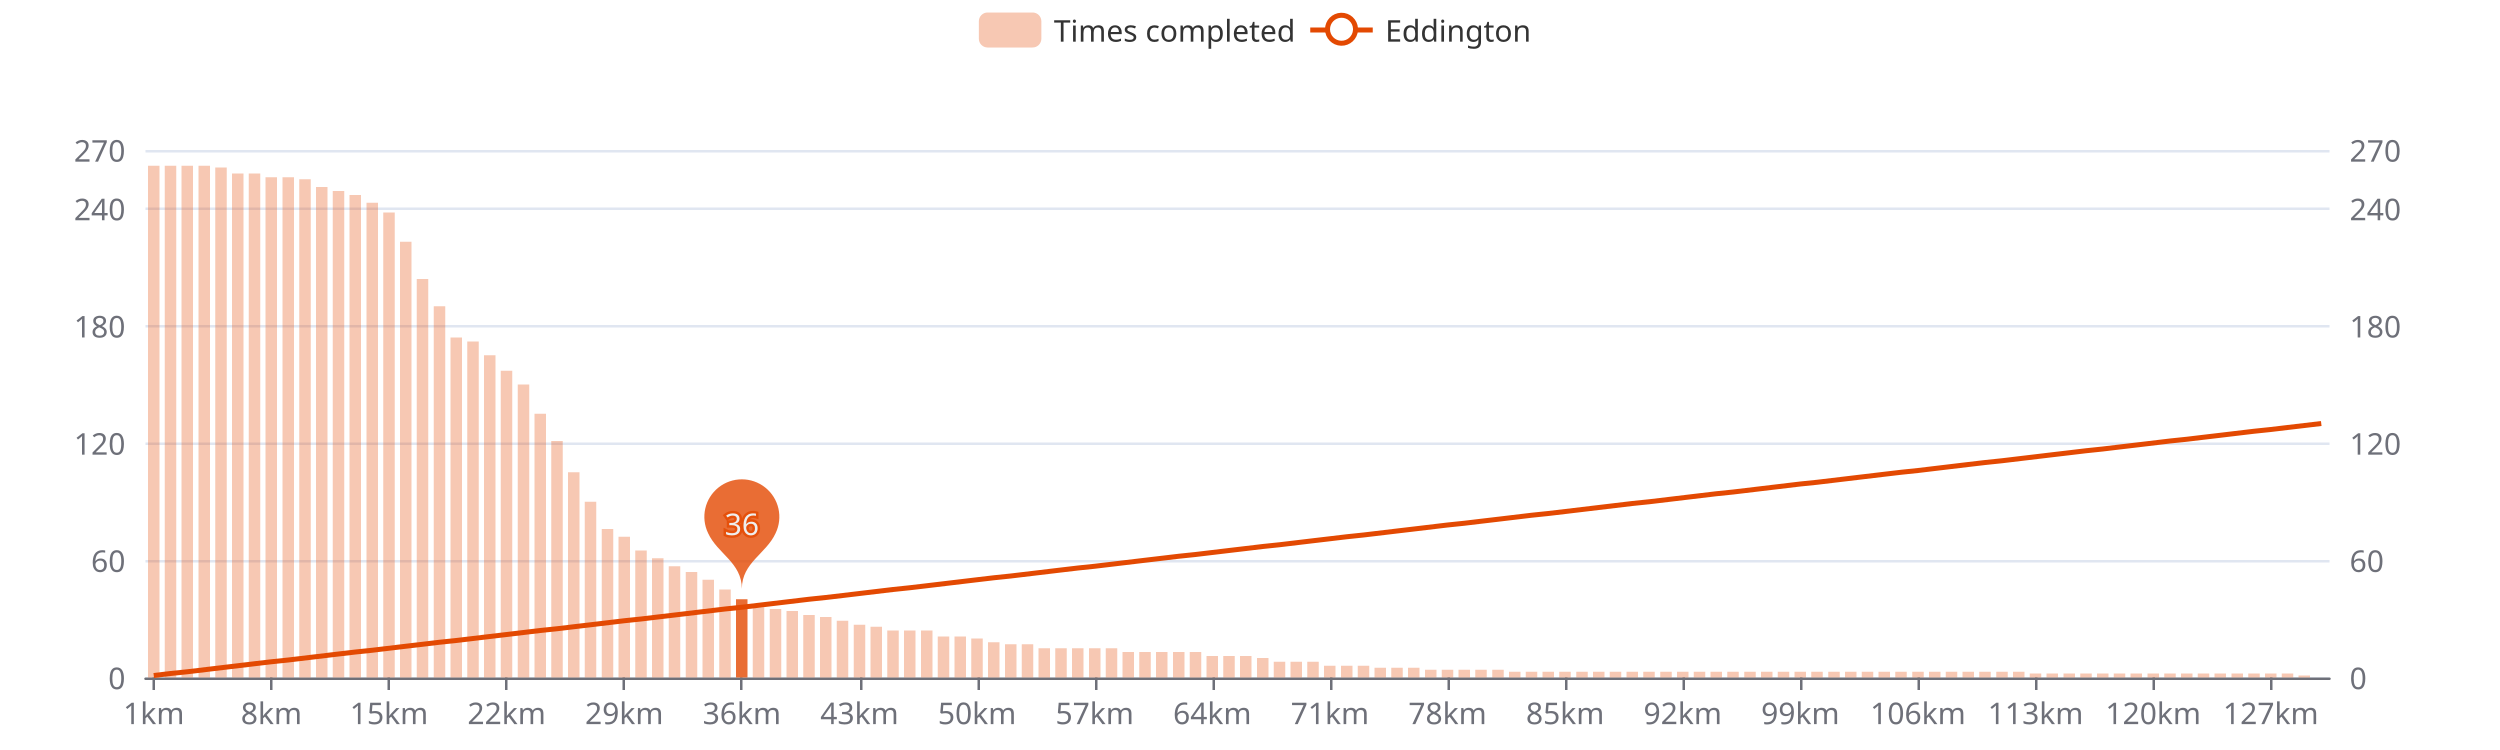
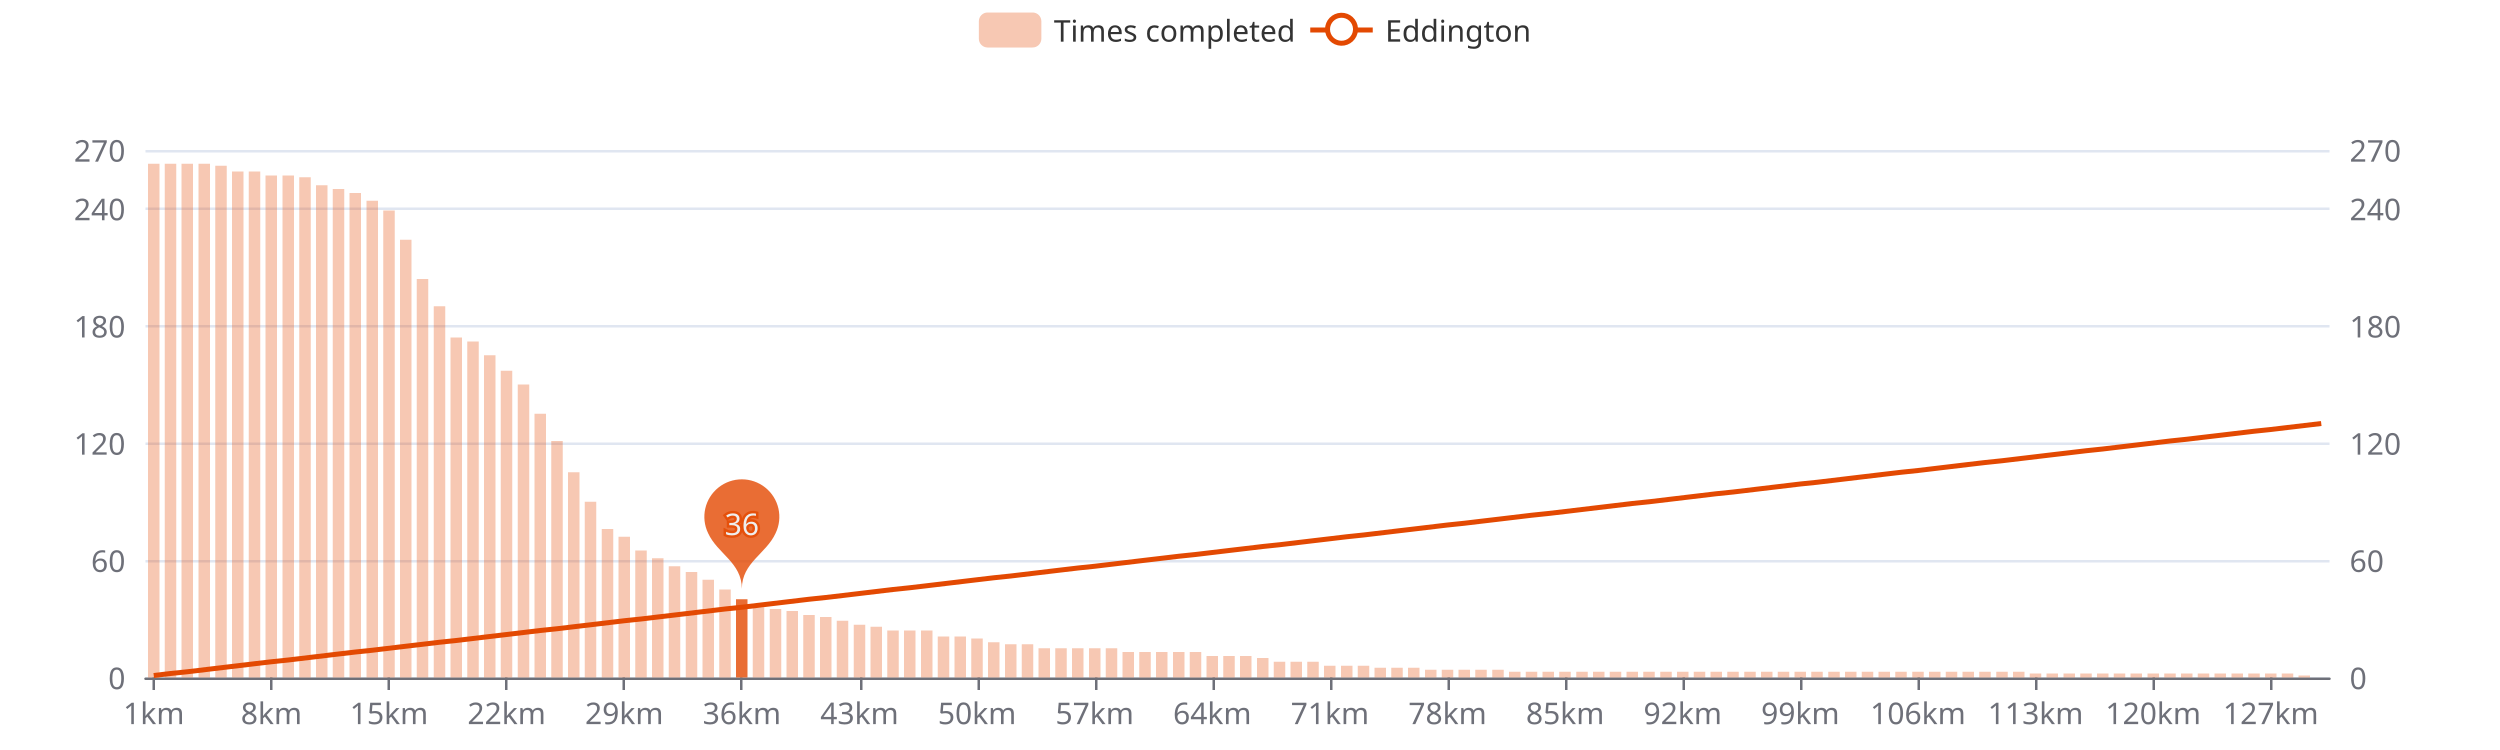
<svg xmlns="http://www.w3.org/2000/svg" width="1000" height="300" version="1.1" baseProfile="full" viewBox="0 0 1000 300">
  <rect width="1000" height="300" x="0" y="0" id="0" fill="#ffffff" />
  <path d="M58.2 271.5L931.8 271.5" fill="none" stroke="#E0E6F1" />
  <path d="M58.2 224.5L931.8 224.5" fill="none" stroke="#E0E6F1" />
  <path d="M58.2 177.5L931.8 177.5" fill="none" stroke="#E0E6F1" />
  <path d="M58.2 130.5L931.8 130.5" fill="none" stroke="#E0E6F1" />
  <path d="M58.2 83.5L931.8 83.5" fill="none" stroke="#E0E6F1" />
  <path d="M58.2 60.5L931.8 60.5" fill="none" stroke="#E0E6F1" />
  <path d="M58.2 271.5L931.8 271.5" fill="none" stroke="#6E7079" stroke-linecap="round" />
  <path d="M61.5 271L61.5 276" fill="none" stroke="#6E7079" />
  <path d="M108.5 271L108.5 276" fill="none" stroke="#6E7079" />
  <path d="M155.5 271L155.5 276" fill="none" stroke="#6E7079" />
  <path d="M202.5 271L202.5 276" fill="none" stroke="#6E7079" />
  <path d="M249.5 271L249.5 276" fill="none" stroke="#6E7079" />
  <path d="M296.5 271L296.5 276" fill="none" stroke="#6E7079" />
  <path d="M344.5 271L344.5 276" fill="none" stroke="#6E7079" />
  <path d="M391.5 271L391.5 276" fill="none" stroke="#6E7079" />
  <path d="M438.5 271L438.5 276" fill="none" stroke="#6E7079" />
  <path d="M485.5 271L485.5 276" fill="none" stroke="#6E7079" />
  <path d="M532.5 271L532.5 276" fill="none" stroke="#6E7079" />
  <path d="M579.5 271L579.5 276" fill="none" stroke="#6E7079" />
  <path d="M626.5 271L626.5 276" fill="none" stroke="#6E7079" />
  <path d="M673.5 271L673.5 276" fill="none" stroke="#6E7079" />
  <path d="M720.5 271L720.5 276" fill="none" stroke="#6E7079" />
  <path d="M767.5 271L767.5 276" fill="none" stroke="#6E7079" />
  <path d="M814.5 271L814.5 276" fill="none" stroke="#6E7079" />
  <path d="M861.5 271L861.5 276" fill="none" stroke="#6E7079" />
  <path d="M908.5 271L908.5 276" fill="none" stroke="#6E7079" />
  <text dominant-baseline="central" text-anchor="end" style="font-size:12px;font-family:sans-serif;" transform="translate(50.16 271)" fill="#6E7079">0</text>
  <text dominant-baseline="central" text-anchor="end" style="font-size:12px;font-family:sans-serif;" transform="translate(50.16 224.1111)" fill="#6E7079">60</text>
  <text dominant-baseline="central" text-anchor="end" style="font-size:12px;font-family:sans-serif;" transform="translate(50.16 177.2222)" fill="#6E7079">120</text>
  <text dominant-baseline="central" text-anchor="end" style="font-size:12px;font-family:sans-serif;" transform="translate(50.16 130.3333)" fill="#6E7079">180</text>
  <text dominant-baseline="central" text-anchor="end" style="font-size:12px;font-family:sans-serif;" transform="translate(50.16 83.4444)" fill="#6E7079">240</text>
  <text dominant-baseline="central" text-anchor="end" style="font-size:12px;font-family:sans-serif;" transform="translate(50.16 60)" fill="#6E7079">270</text>
  <text dominant-baseline="central" text-anchor="start" style="font-size:12px;font-family:sans-serif;" transform="translate(939.84 271)" fill="#6E7079">0</text>
  <text dominant-baseline="central" text-anchor="start" style="font-size:12px;font-family:sans-serif;" transform="translate(939.84 224.1111)" fill="#6E7079">60</text>
  <text dominant-baseline="central" text-anchor="start" style="font-size:12px;font-family:sans-serif;" transform="translate(939.84 177.2222)" fill="#6E7079">120</text>
  <text dominant-baseline="central" text-anchor="start" style="font-size:12px;font-family:sans-serif;" transform="translate(939.84 130.3333)" fill="#6E7079">180</text>
  <text dominant-baseline="central" text-anchor="start" style="font-size:12px;font-family:sans-serif;" transform="translate(939.84 83.4444)" fill="#6E7079">240</text>
  <text dominant-baseline="central" text-anchor="start" style="font-size:12px;font-family:sans-serif;" transform="translate(939.84 60)" fill="#6E7079">270</text>
  <text dominant-baseline="central" text-anchor="middle" style="font-size:12px;font-family:sans-serif;" y="6" transform="translate(61.5203 279)" fill="#6E7079">1km</text>
  <text dominant-baseline="central" text-anchor="middle" style="font-size:12px;font-family:sans-serif;" y="6" transform="translate(108.5646 279)" fill="#6E7079">8km</text>
  <text dominant-baseline="central" text-anchor="middle" style="font-size:12px;font-family:sans-serif;" y="6" transform="translate(155.6089 279)" fill="#6E7079">15km</text>
  <text dominant-baseline="central" text-anchor="middle" style="font-size:12px;font-family:sans-serif;" y="6" transform="translate(202.6532 279)" fill="#6E7079">22km</text>
  <text dominant-baseline="central" text-anchor="middle" style="font-size:12px;font-family:sans-serif;" y="6" transform="translate(249.6975 279)" fill="#6E7079">29km</text>
  <text dominant-baseline="central" text-anchor="middle" style="font-size:12px;font-family:sans-serif;" y="6" transform="translate(296.7418 279)" fill="#6E7079">36km</text>
  <text dominant-baseline="central" text-anchor="middle" style="font-size:12px;font-family:sans-serif;" y="6" transform="translate(343.7862 279)" fill="#6E7079">43km</text>
  <text dominant-baseline="central" text-anchor="middle" style="font-size:12px;font-family:sans-serif;" y="6" transform="translate(390.8305 279)" fill="#6E7079">50km</text>
  <text dominant-baseline="central" text-anchor="middle" style="font-size:12px;font-family:sans-serif;" y="6" transform="translate(437.8748 279)" fill="#6E7079">57km</text>
  <text dominant-baseline="central" text-anchor="middle" style="font-size:12px;font-family:sans-serif;" y="6" transform="translate(484.9191 279)" fill="#6E7079">64km</text>
  <text dominant-baseline="central" text-anchor="middle" style="font-size:12px;font-family:sans-serif;" y="6" transform="translate(531.9634 279)" fill="#6E7079">71km</text>
  <text dominant-baseline="central" text-anchor="middle" style="font-size:12px;font-family:sans-serif;" y="6" transform="translate(579.0077 279)" fill="#6E7079">78km</text>
  <text dominant-baseline="central" text-anchor="middle" style="font-size:12px;font-family:sans-serif;" y="6" transform="translate(626.052 279)" fill="#6E7079">85km</text>
  <text dominant-baseline="central" text-anchor="middle" style="font-size:12px;font-family:sans-serif;" y="6" transform="translate(673.0963 279)" fill="#6E7079">92km</text>
  <text dominant-baseline="central" text-anchor="middle" style="font-size:12px;font-family:sans-serif;" y="6" transform="translate(720.1406 279)" fill="#6E7079">99km</text>
  <text dominant-baseline="central" text-anchor="middle" style="font-size:12px;font-family:sans-serif;" y="6" transform="translate(767.1849 279)" fill="#6E7079">106km</text>
  <text dominant-baseline="central" text-anchor="middle" style="font-size:12px;font-family:sans-serif;" y="6" transform="translate(814.2292 279)" fill="#6E7079">113km</text>
  <text dominant-baseline="central" text-anchor="middle" style="font-size:12px;font-family:sans-serif;" y="6" transform="translate(861.2735 279)" fill="#6E7079">120km</text>
  <text dominant-baseline="central" text-anchor="middle" style="font-size:12px;font-family:sans-serif;" y="6" transform="translate(908.3178 279)" fill="#6E7079">127km</text>
-   <path d="M59.2 271l4.6 0l0 -204.7l-4.6 0Z" fill="rgb(227,73,2)" fill-opacity="0.3" />
-   <path d="M65.9 271l4.6 0l0 -204.7l-4.6 0Z" fill="rgb(227,73,2)" fill-opacity="0.3" />
-   <path d="M72.6 271l4.6 0l0 -204.7l-4.6 0Z" fill="rgb(227,73,2)" fill-opacity="0.3" />
-   <path d="M79.4 271l4.6 0l0 -204.7l-4.6 0Z" fill="rgb(227,73,2)" fill-opacity="0.3" />
-   <path d="M86.1 271l4.6 0l0 -204l-4.6 0Z" fill="rgb(227,73,2)" fill-opacity="0.3" />
-   <path d="M92.8 271l4.6 0l0 -201.6l-4.6 0Z" fill="rgb(227,73,2)" fill-opacity="0.3" />
-   <path d="M99.5 271l4.6 0l0 -201.6l-4.6 0Z" fill="rgb(227,73,2)" fill-opacity="0.3" />
-   <path d="M106.2 271l4.6 0l0 -200.1l-4.6 0Z" fill="rgb(227,73,2)" fill-opacity="0.3" />
-   <path d="M113 271l4.6 0l0 -200.1l-4.6 0Z" fill="rgb(227,73,2)" fill-opacity="0.3" />
-   <path d="M119.7 271l4.6 0l0 -199.3l-4.6 0Z" fill="rgb(227,73,2)" fill-opacity="0.3" />
-   <path d="M126.4 271l4.6 0l0 -196.2l-4.6 0Z" fill="rgb(227,73,2)" fill-opacity="0.3" />
-   <path d="M133.1 271l4.6 0l0 -194.6l-4.6 0Z" fill="rgb(227,73,2)" fill-opacity="0.3" />
-   <path d="M139.8 271l4.6 0l0 -193l-4.6 0Z" fill="rgb(227,73,2)" fill-opacity="0.3" />
-   <path d="M146.6 271l4.6 0l0 -189.9l-4.6 0Z" fill="rgb(227,73,2)" fill-opacity="0.3" />
-   <path d="M153.3 271l4.6 0l0 -186l-4.6 0Z" fill="rgb(227,73,2)" fill-opacity="0.3" />
-   <path d="M160 271l4.6 0l0 -174.3l-4.6 0Z" fill="rgb(227,73,2)" fill-opacity="0.3" />
+   <path d="M59.2 271l4.6 0l0 -205.5l-4.6 0Z" fill="rgb(227,73,2)" fill-opacity="0.3" />
+   <path d="M65.9 271l4.6 0l0 -205.5l-4.6 0Z" fill="rgb(227,73,2)" fill-opacity="0.3" />
+   <path d="M72.6 271l4.6 0l0 -205.5l-4.6 0Z" fill="rgb(227,73,2)" fill-opacity="0.3" />
+   <path d="M79.4 271l4.6 0l0 -205.5l-4.6 0Z" fill="rgb(227,73,2)" fill-opacity="0.3" />
+   <path d="M86.1 271l4.6 0l0 -204.7l-4.6 0Z" fill="rgb(227,73,2)" fill-opacity="0.3" />
+   <path d="M92.8 271l4.6 0l0 -202.4l-4.6 0Z" fill="rgb(227,73,2)" fill-opacity="0.3" />
+   <path d="M99.5 271l4.6 0l0 -202.4l-4.6 0Z" fill="rgb(227,73,2)" fill-opacity="0.3" />
+   <path d="M106.2 271l4.6 0l0 -200.8l-4.6 0Z" fill="rgb(227,73,2)" fill-opacity="0.3" />
+   <path d="M113 271l4.6 0l0 -200.8l-4.6 0Z" fill="rgb(227,73,2)" fill-opacity="0.3" />
+   <path d="M119.7 271l4.6 0l0 -200.1l-4.6 0Z" fill="rgb(227,73,2)" fill-opacity="0.3" />
+   <path d="M126.4 271l4.6 0l0 -196.9l-4.6 0Z" fill="rgb(227,73,2)" fill-opacity="0.3" />
+   <path d="M133.1 271l4.6 0l0 -195.4l-4.6 0Z" fill="rgb(227,73,2)" fill-opacity="0.3" />
+   <path d="M139.8 271l4.6 0l0 -193.8l-4.6 0Z" fill="rgb(227,73,2)" fill-opacity="0.3" />
+   <path d="M146.6 271l4.6 0l0 -190.7l-4.6 0Z" fill="rgb(227,73,2)" fill-opacity="0.3" />
+   <path d="M153.3 271l4.6 0l0 -186.8l-4.6 0Z" fill="rgb(227,73,2)" fill-opacity="0.3" />
+   <path d="M160 271l4.6 0l0 -175.1l-4.6 0Z" fill="rgb(227,73,2)" fill-opacity="0.3" />
  <path d="M166.7 271l4.6 0l0 -159.4l-4.6 0Z" fill="rgb(227,73,2)" fill-opacity="0.3" />
  <path d="M173.5 271l4.6 0l0 -148.5l-4.6 0Z" fill="rgb(227,73,2)" fill-opacity="0.3" />
  <path d="M180.2 271l4.6 0l0 -136l-4.6 0Z" fill="rgb(227,73,2)" fill-opacity="0.3" />
  <path d="M186.9 271l4.6 0l0 -134.4l-4.6 0Z" fill="rgb(227,73,2)" fill-opacity="0.3" />
  <path d="M193.6 271l4.6 0l0 -128.9l-4.6 0Z" fill="rgb(227,73,2)" fill-opacity="0.3" />
  <path d="M200.3 271l4.6 0l0 -122.7l-4.6 0Z" fill="rgb(227,73,2)" fill-opacity="0.3" />
  <path d="M207.1 271l4.6 0l0 -117.2l-4.6 0Z" fill="rgb(227,73,2)" fill-opacity="0.3" />
  <path d="M213.8 271l4.6 0l0 -105.5l-4.6 0Z" fill="rgb(227,73,2)" fill-opacity="0.3" />
  <path d="M220.5 271l4.6 0l0 -94.6l-4.6 0Z" fill="rgb(227,73,2)" fill-opacity="0.3" />
  <path d="M227.2 271l4.6 0l0 -82.1l-4.6 0Z" fill="rgb(227,73,2)" fill-opacity="0.3" />
  <path d="M233.9 271l4.6 0l0 -70.3l-4.6 0Z" fill="rgb(227,73,2)" fill-opacity="0.3" />
  <path d="M240.7 271l4.6 0l0 -59.4l-4.6 0Z" fill="rgb(227,73,2)" fill-opacity="0.3" />
  <path d="M247.4 271l4.6 0l0 -56.3l-4.6 0Z" fill="rgb(227,73,2)" fill-opacity="0.3" />
  <path d="M254.1 271l4.6 0l0 -50.8l-4.6 0Z" fill="rgb(227,73,2)" fill-opacity="0.3" />
  <path d="M260.8 271l4.6 0l0 -47.7l-4.6 0Z" fill="rgb(227,73,2)" fill-opacity="0.3" />
  <path d="M267.5 271l4.6 0l0 -44.5l-4.6 0Z" fill="rgb(227,73,2)" fill-opacity="0.3" />
  <path d="M274.3 271l4.6 0l0 -42.2l-4.6 0Z" fill="rgb(227,73,2)" fill-opacity="0.3" />
  <path d="M281 271l4.6 0l0 -39.1l-4.6 0Z" fill="rgb(227,73,2)" fill-opacity="0.3" />
  <path d="M287.7 271l4.6 0l0 -35.2l-4.6 0Z" fill="rgb(227,73,2)" fill-opacity="0.3" />
  <path d="M294.4 271l4.6 0l0 -31.3l-4.6 0Z" fill="rgb(227,73,2)" fill-opacity="0.8" />
  <path d="M301.1 271l4.6 0l0 -28.1l-4.6 0Z" fill="rgb(227,73,2)" fill-opacity="0.3" />
  <path d="M307.9 271l4.6 0l0 -27.4l-4.6 0Z" fill="rgb(227,73,2)" fill-opacity="0.3" />
  <path d="M314.6 271l4.6 0l0 -26.6l-4.6 0Z" fill="rgb(227,73,2)" fill-opacity="0.3" />
  <path d="M321.3 271l4.6 0l0 -25l-4.6 0Z" fill="rgb(227,73,2)" fill-opacity="0.3" />
  <path d="M328 271l4.6 0l0 -24.2l-4.6 0Z" fill="rgb(227,73,2)" fill-opacity="0.3" />
  <path d="M334.7 271l4.6 0l0 -22.7l-4.6 0Z" fill="rgb(227,73,2)" fill-opacity="0.3" />
  <path d="M341.5 271l4.6 0l0 -21.1l-4.6 0Z" fill="rgb(227,73,2)" fill-opacity="0.3" />
  <path d="M348.2 271l4.6 0l0 -20.3l-4.6 0Z" fill="rgb(227,73,2)" fill-opacity="0.3" />
  <path d="M354.9 271l4.6 0l0 -18.8l-4.6 0Z" fill="rgb(227,73,2)" fill-opacity="0.3" />
  <path d="M361.6 271l4.6 0l0 -18.8l-4.6 0Z" fill="rgb(227,73,2)" fill-opacity="0.3" />
  <path d="M368.4 271l4.6 0l0 -18.8l-4.6 0Z" fill="rgb(227,73,2)" fill-opacity="0.3" />
  <path d="M375.1 271l4.6 0l0 -16.4l-4.6 0Z" fill="rgb(227,73,2)" fill-opacity="0.3" />
  <path d="M381.8 271l4.6 0l0 -16.4l-4.6 0Z" fill="rgb(227,73,2)" fill-opacity="0.3" />
  <path d="M388.5 271l4.6 0l0 -15.6l-4.6 0Z" fill="rgb(227,73,2)" fill-opacity="0.3" />
  <path d="M395.2 271l4.6 0l0 -14.1l-4.6 0Z" fill="rgb(227,73,2)" fill-opacity="0.3" />
  <path d="M402 271l4.6 0l0 -13.3l-4.6 0Z" fill="rgb(227,73,2)" fill-opacity="0.3" />
  <path d="M408.7 271l4.6 0l0 -13.3l-4.6 0Z" fill="rgb(227,73,2)" fill-opacity="0.3" />
  <path d="M415.4 271l4.6 0l0 -11.7l-4.6 0Z" fill="rgb(227,73,2)" fill-opacity="0.3" />
  <path d="M422.1 271l4.6 0l0 -11.7l-4.6 0Z" fill="rgb(227,73,2)" fill-opacity="0.3" />
  <path d="M428.8 271l4.6 0l0 -11.7l-4.6 0Z" fill="rgb(227,73,2)" fill-opacity="0.3" />
  <path d="M435.6 271l4.6 0l0 -11.7l-4.6 0Z" fill="rgb(227,73,2)" fill-opacity="0.3" />
  <path d="M442.3 271l4.6 0l0 -11.7l-4.6 0Z" fill="rgb(227,73,2)" fill-opacity="0.3" />
  <path d="M449 271l4.6 0l0 -10.2l-4.6 0Z" fill="rgb(227,73,2)" fill-opacity="0.3" />
  <path d="M455.7 271l4.6 0l0 -10.2l-4.6 0Z" fill="rgb(227,73,2)" fill-opacity="0.3" />
  <path d="M462.4 271l4.6 0l0 -10.2l-4.6 0Z" fill="rgb(227,73,2)" fill-opacity="0.3" />
  <path d="M469.2 271l4.6 0l0 -10.2l-4.6 0Z" fill="rgb(227,73,2)" fill-opacity="0.3" />
  <path d="M475.9 271l4.6 0l0 -10.2l-4.6 0Z" fill="rgb(227,73,2)" fill-opacity="0.3" />
  <path d="M482.6 271l4.6 0l0 -8.6l-4.6 0Z" fill="rgb(227,73,2)" fill-opacity="0.3" />
  <path d="M489.3 271l4.6 0l0 -8.6l-4.6 0Z" fill="rgb(227,73,2)" fill-opacity="0.3" />
  <path d="M496 271l4.6 0l0 -8.6l-4.6 0Z" fill="rgb(227,73,2)" fill-opacity="0.3" />
  <path d="M502.8 271l4.6 0l0 -7.8l-4.6 0Z" fill="rgb(227,73,2)" fill-opacity="0.3" />
  <path d="M509.5 271l4.6 0l0 -6.3l-4.6 0Z" fill="rgb(227,73,2)" fill-opacity="0.3" />
  <path d="M516.2 271l4.6 0l0 -6.3l-4.6 0Z" fill="rgb(227,73,2)" fill-opacity="0.3" />
  <path d="M522.9 271l4.6 0l0 -6.3l-4.6 0Z" fill="rgb(227,73,2)" fill-opacity="0.3" />
  <path d="M529.6 271l4.6 0l0 -4.7l-4.6 0Z" fill="rgb(227,73,2)" fill-opacity="0.3" />
  <path d="M536.4 271l4.6 0l0 -4.7l-4.6 0Z" fill="rgb(227,73,2)" fill-opacity="0.3" />
  <path d="M543.1 271l4.6 0l0 -4.7l-4.6 0Z" fill="rgb(227,73,2)" fill-opacity="0.3" />
  <path d="M549.8 271l4.6 0l0 -3.9l-4.6 0Z" fill="rgb(227,73,2)" fill-opacity="0.3" />
  <path d="M556.5 271l4.6 0l0 -3.9l-4.6 0Z" fill="rgb(227,73,2)" fill-opacity="0.3" />
  <path d="M563.2 271l4.6 0l0 -3.9l-4.6 0Z" fill="rgb(227,73,2)" fill-opacity="0.3" />
  <path d="M570 271l4.6 0l0 -3.1l-4.6 0Z" fill="rgb(227,73,2)" fill-opacity="0.3" />
  <path d="M576.7 271l4.6 0l0 -3.1l-4.6 0Z" fill="rgb(227,73,2)" fill-opacity="0.3" />
  <path d="M583.4 271l4.6 0l0 -3.1l-4.6 0Z" fill="rgb(227,73,2)" fill-opacity="0.3" />
  <path d="M590.1 271l4.6 0l0 -3.1l-4.6 0Z" fill="rgb(227,73,2)" fill-opacity="0.3" />
  <path d="M596.9 271l4.6 0l0 -3.1l-4.6 0Z" fill="rgb(227,73,2)" fill-opacity="0.3" />
  <path d="M603.6 271l4.6 0l0 -2.3l-4.6 0Z" fill="rgb(227,73,2)" fill-opacity="0.3" />
  <path d="M610.3 271l4.6 0l0 -2.3l-4.6 0Z" fill="rgb(227,73,2)" fill-opacity="0.3" />
  <path d="M617 271l4.6 0l0 -2.3l-4.6 0Z" fill="rgb(227,73,2)" fill-opacity="0.3" />
  <path d="M623.7 271l4.6 0l0 -2.3l-4.6 0Z" fill="rgb(227,73,2)" fill-opacity="0.3" />
  <path d="M630.5 271l4.6 0l0 -2.3l-4.6 0Z" fill="rgb(227,73,2)" fill-opacity="0.3" />
  <path d="M637.2 271l4.6 0l0 -2.3l-4.6 0Z" fill="rgb(227,73,2)" fill-opacity="0.3" />
  <path d="M643.9 271l4.6 0l0 -2.3l-4.6 0Z" fill="rgb(227,73,2)" fill-opacity="0.3" />
  <path d="M650.6 271l4.6 0l0 -2.3l-4.6 0Z" fill="rgb(227,73,2)" fill-opacity="0.3" />
  <path d="M657.3 271l4.6 0l0 -2.3l-4.6 0Z" fill="rgb(227,73,2)" fill-opacity="0.3" />
  <path d="M664.1 271l4.6 0l0 -2.3l-4.6 0Z" fill="rgb(227,73,2)" fill-opacity="0.3" />
  <path d="M670.8 271l4.6 0l0 -2.3l-4.6 0Z" fill="rgb(227,73,2)" fill-opacity="0.3" />
  <path d="M677.5 271l4.6 0l0 -2.3l-4.6 0Z" fill="rgb(227,73,2)" fill-opacity="0.3" />
  <path d="M684.2 271l4.6 0l0 -2.3l-4.6 0Z" fill="rgb(227,73,2)" fill-opacity="0.3" />
  <path d="M690.9 271l4.6 0l0 -2.3l-4.6 0Z" fill="rgb(227,73,2)" fill-opacity="0.3" />
  <path d="M697.7 271l4.6 0l0 -2.3l-4.6 0Z" fill="rgb(227,73,2)" fill-opacity="0.3" />
  <path d="M704.4 271l4.6 0l0 -2.3l-4.6 0Z" fill="rgb(227,73,2)" fill-opacity="0.3" />
  <path d="M711.1 271l4.6 0l0 -2.3l-4.6 0Z" fill="rgb(227,73,2)" fill-opacity="0.3" />
  <path d="M717.8 271l4.6 0l0 -2.3l-4.6 0Z" fill="rgb(227,73,2)" fill-opacity="0.3" />
  <path d="M724.5 271l4.6 0l0 -2.3l-4.6 0Z" fill="rgb(227,73,2)" fill-opacity="0.3" />
  <path d="M731.3 271l4.6 0l0 -2.3l-4.6 0Z" fill="rgb(227,73,2)" fill-opacity="0.3" />
  <path d="M738 271l4.6 0l0 -2.3l-4.6 0Z" fill="rgb(227,73,2)" fill-opacity="0.3" />
  <path d="M744.7 271l4.6 0l0 -2.3l-4.6 0Z" fill="rgb(227,73,2)" fill-opacity="0.3" />
  <path d="M751.4 271l4.6 0l0 -2.3l-4.6 0Z" fill="rgb(227,73,2)" fill-opacity="0.3" />
  <path d="M758.1 271l4.6 0l0 -2.3l-4.6 0Z" fill="rgb(227,73,2)" fill-opacity="0.3" />
  <path d="M764.9 271l4.6 0l0 -2.3l-4.6 0Z" fill="rgb(227,73,2)" fill-opacity="0.3" />
  <path d="M771.6 271l4.6 0l0 -2.3l-4.6 0Z" fill="rgb(227,73,2)" fill-opacity="0.3" />
  <path d="M778.3 271l4.6 0l0 -2.3l-4.6 0Z" fill="rgb(227,73,2)" fill-opacity="0.3" />
  <path d="M785 271l4.6 0l0 -2.3l-4.6 0Z" fill="rgb(227,73,2)" fill-opacity="0.3" />
  <path d="M791.7 271l4.6 0l0 -2.3l-4.6 0Z" fill="rgb(227,73,2)" fill-opacity="0.3" />
  <path d="M798.5 271l4.6 0l0 -2.3l-4.6 0Z" fill="rgb(227,73,2)" fill-opacity="0.3" />
  <path d="M805.2 271l4.6 0l0 -2.3l-4.6 0Z" fill="rgb(227,73,2)" fill-opacity="0.3" />
  <path d="M811.9 271l4.6 0l0 -1.6l-4.6 0Z" fill="rgb(227,73,2)" fill-opacity="0.3" />
  <path d="M818.6 271l4.6 0l0 -1.6l-4.6 0Z" fill="rgb(227,73,2)" fill-opacity="0.3" />
  <path d="M825.4 271l4.6 0l0 -1.6l-4.6 0Z" fill="rgb(227,73,2)" fill-opacity="0.3" />
  <path d="M832.1 271l4.6 0l0 -1.6l-4.6 0Z" fill="rgb(227,73,2)" fill-opacity="0.3" />
  <path d="M838.8 271l4.6 0l0 -1.6l-4.6 0Z" fill="rgb(227,73,2)" fill-opacity="0.3" />
  <path d="M845.5 271l4.6 0l0 -1.6l-4.6 0Z" fill="rgb(227,73,2)" fill-opacity="0.3" />
  <path d="M852.2 271l4.6 0l0 -1.6l-4.6 0Z" fill="rgb(227,73,2)" fill-opacity="0.3" />
  <path d="M859 271l4.6 0l0 -1.6l-4.6 0Z" fill="rgb(227,73,2)" fill-opacity="0.3" />
  <path d="M865.7 271l4.6 0l0 -1.6l-4.6 0Z" fill="rgb(227,73,2)" fill-opacity="0.3" />
  <path d="M872.4 271l4.6 0l0 -1.6l-4.6 0Z" fill="rgb(227,73,2)" fill-opacity="0.3" />
  <path d="M879.1 271l4.6 0l0 -1.6l-4.6 0Z" fill="rgb(227,73,2)" fill-opacity="0.3" />
  <path d="M885.8 271l4.6 0l0 -1.6l-4.6 0Z" fill="rgb(227,73,2)" fill-opacity="0.3" />
  <path d="M892.6 271l4.6 0l0 -1.6l-4.6 0Z" fill="rgb(227,73,2)" fill-opacity="0.3" />
  <path d="M899.3 271l4.6 0l0 -1.6l-4.6 0Z" fill="rgb(227,73,2)" fill-opacity="0.3" />
  <path d="M906 271l4.6 0l0 -1.6l-4.6 0Z" fill="rgb(227,73,2)" fill-opacity="0.3" />
  <path d="M912.7 271l4.6 0l0 -1.6l-4.6 0Z" fill="rgb(227,73,2)" fill-opacity="0.3" />
  <path d="M919.4 271l4.6 0l0 -0.8l-4.6 0Z" fill="rgb(227,73,2)" fill-opacity="0.3" />
  <path d="M926.2 271l4.6 0l0 0l-4.6 0Z" fill="rgb(227,73,2)" fill-opacity="0.3" />
  <path d="M-5 -5l226.9 0l0 24l-226.9 0Z" transform="translate(391.54 5)" fill="rgb(0,0,0)" fill-opacity="0" stroke="#ccc" stroke-width="0" />
  <path d="M3.5 0L21.5 0A3.5 3.5 0 0 1 25 3.5L25 10.5A3.5 3.5 0 0 1 21.5 14L3.5 14A3.5 3.5 0 0 1 0 10.5L0 3.5A3.5 3.5 0 0 1 3.5 0" transform="translate(391.54 5)" fill="rgb(227,73,2)" fill-opacity="0.3" />
  <text dominant-baseline="central" text-anchor="start" style="font-size:12px;font-family:sans-serif;" xml:space="preserve" x="30" y="7" transform="translate(391.54 5)" fill="#333">Times completed</text>
  <path d="M0 7L25 7" transform="translate(524.1 5)" fill="#000" stroke="#E34902" stroke-width="2" stroke-linecap="butt" stroke-miterlimit="10" />
  <path d="M18.1 7A5.6 5.6 0 1 1 18.1 6.4A5.6 5.6 0 0 1 18.1 7" transform="translate(524.1 5)" fill="#fff" stroke="#E34902" stroke-width="2" stroke-linecap="butt" stroke-miterlimit="10" />
  <text dominant-baseline="central" text-anchor="start" style="font-size:12px;font-family:sans-serif;" x="30" y="7" transform="translate(524.1 5)" fill="#333">Eddington</text>
  <path d="M-0.54 -0.89A0.6 0.6 0 1 1 0.54 -0.89C0.39 -0.56 0 -0.42 0 0C0 -0.42 -0.39 -0.56 -0.54 -0.89Z" transform="matrix(25,0,0,25,296.7418,235.5222)" fill="rgb(227,73,2)" fill-opacity="0.8" />
  <text dominant-baseline="central" text-anchor="middle" style="font-size:12px;font-family:sans-serif;" transform="translate(296.7418 209.3794)" fill="#eee" stroke="rgb(227,73,2)" stroke-width="2" paint-order="stroke" stroke-opacity="0.8" stroke-miterlimit="2">36</text>
  <g clip-path="url(#zr0-c0)">
    <path d="M61.5 270.2L68.2 269.4L75 268.7L81.7 267.9L88.4 267.1L95.1 266.3L101.8 265.5L108.6 264.7L115.3 264L122 263.2L128.7 262.4L135.4 261.6L142.2 260.8L148.9 260.1L155.6 259.3L162.3 258.5L169.1 257.7L175.8 256.9L182.5 256.2L189.2 255.4L195.9 254.6L202.7 253.8L209.4 253L216.1 252.2L222.8 251.5L229.5 250.7L236.3 249.9L243 249.1L249.7 248.3L256.4 247.6L263.1 246.8L269.9 246L276.6 245.2L283.3 244.4L290 243.6L296.7 242.9L303.5 242.1L310.2 241.3L316.9 240.5L323.6 239.7L330.3 239L337.1 238.2L343.8 237.4L350.5 236.6L357.2 235.8L363.9 235.1L370.7 234.3L377.4 233.5L384.1 232.7L390.8 231.9L397.6 231.1L404.3 230.4L411 229.6L417.7 228.8L424.4 228L431.2 227.2L437.9 226.5L444.6 225.7L451.3 224.9L458 224.1L464.8 223.3L471.5 222.5L478.2 221.8L484.9 221L491.6 220.2L498.4 219.4L505.1 218.6L511.8 217.9L518.5 217.1L525.2 216.3L532 215.5L538.7 214.7L545.4 214L552.1 213.2L558.8 212.4L565.6 211.6L572.3 210.8L579 210L585.7 209.3L592.4 208.5L599.2 207.7L605.9 206.9L612.6 206.1L619.3 205.4L626.1 204.6L632.8 203.8L639.5 203L646.2 202.2L652.9 201.4L659.7 200.7L666.4 199.9L673.1 199.1L679.8 198.3L686.5 197.5L693.3 196.8L700 196L706.7 195.2L713.4 194.4L720.1 193.6L726.9 192.9L733.6 192.1L740.3 191.3L747 190.5L753.7 189.7L760.5 188.9L767.2 188.2L773.9 187.4L780.6 186.6L787.3 185.8L794.1 185L800.8 184.3L807.5 183.5L814.2 182.7L820.9 181.9L827.7 181.1L834.4 180.3L841.1 179.6L847.8 178.8L854.6 178L861.3 177.2L868 176.4L874.7 175.7L881.4 174.9L888.2 174.1L894.9 173.3L901.6 172.5L908.3 171.8L915 171L921.8 170.2L928.5 169.4" fill="none" stroke="#E34902" stroke-width="2" stroke-linejoin="bevel" />
  </g>
  <defs>
    <clipPath id="zr0-c0">
      <path d="M57 59l876 0l0 213l-876 0Z" fill="#000" />
    </clipPath>
  </defs>
</svg>
